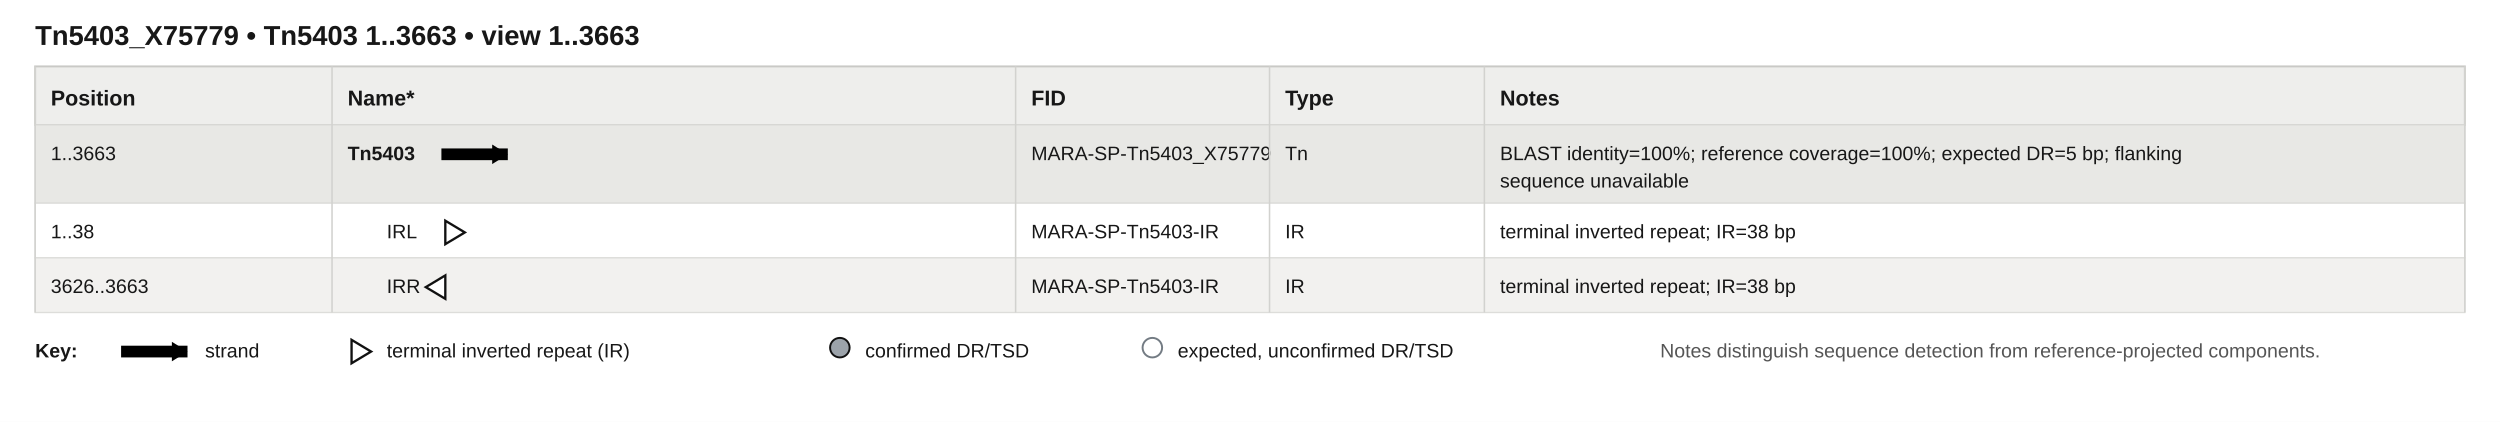
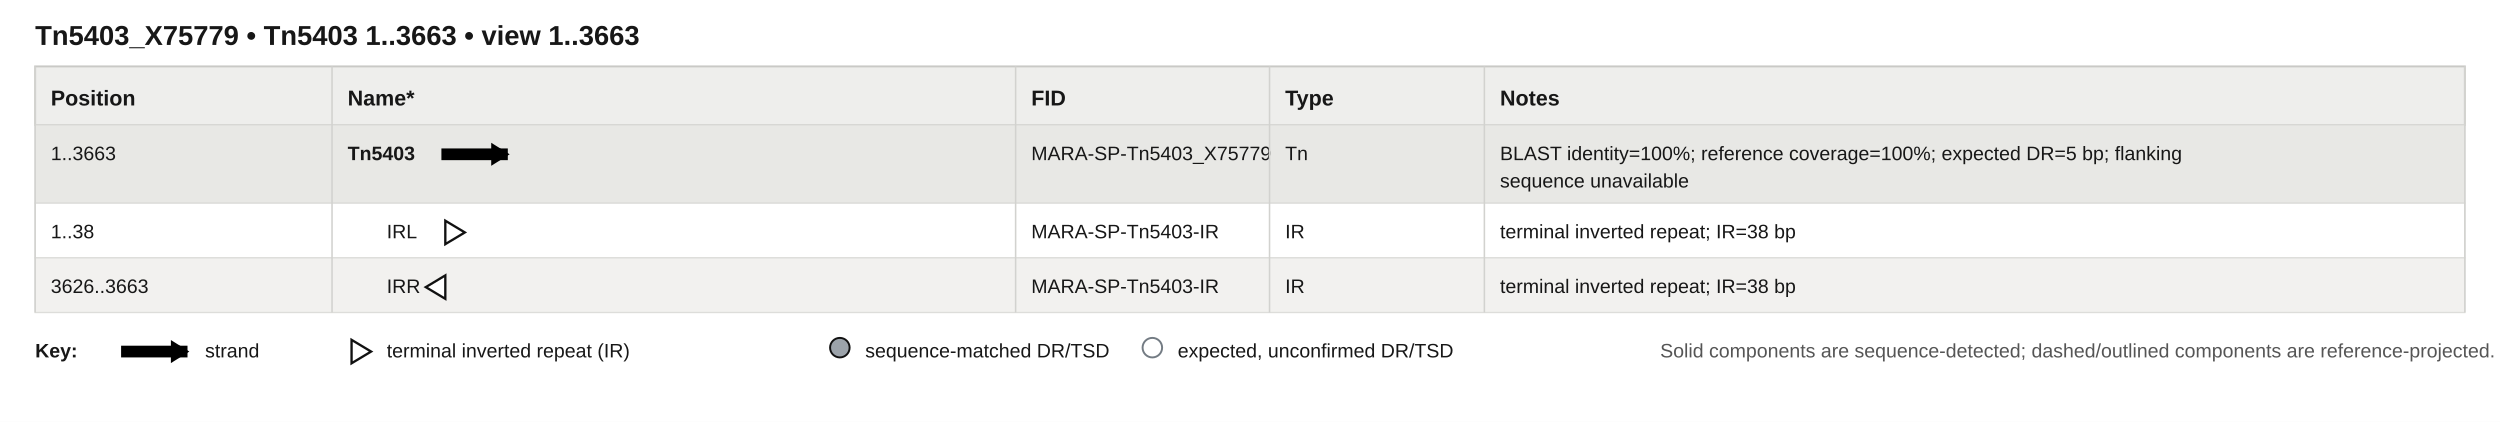
<svg xmlns="http://www.w3.org/2000/svg" width="1280" height="216" style="background:#fff;font-family:Arial,Helvetica,sans-serif">
  <rect x="0" y="0" width="1280" height="216" fill="#fff" />
  <text x="18.0" y="23.0" font-size="14" font-weight="bold" text-anchor="start" fill="#171717">Tn5403_X75779 • Tn5403 1..3663 • view 1..3663</text>
  <rect x="18" y="34" width="1244" height="30" fill="#eeeeec" stroke="#c9c9c6" />
  <text x="26.0" y="54.0" font-size="11" font-weight="bold" text-anchor="start" fill="#171717">Position</text>
  <text x="178.0" y="54.0" font-size="11" font-weight="bold" text-anchor="start" fill="#171717">Name*</text>
  <text x="528.0" y="54.0" font-size="11" font-weight="bold" text-anchor="start" fill="#171717">FID</text>
  <text x="658.0" y="54.0" font-size="11" font-weight="bold" text-anchor="start" fill="#171717">Type</text>
  <text x="768.0" y="54.0" font-size="11" font-weight="bold" text-anchor="start" fill="#171717">Notes</text>
  <rect x="18" y="64" width="1244" height="40" fill="#e8e8e5" stroke="#ddddda" stroke-width="0.7" />
  <text x="26.0" y="82.0" font-size="10" font-weight="normal" text-anchor="start" fill="#171717">1..3663</text>
  <text x="178.0" y="82.0" font-size="10" font-weight="bold" text-anchor="start" fill="#171717">Tn5403</text>
  <line x1="226.0" y1="79.0" x2="260.0" y2="79.0" stroke="#000" stroke-width="6" />
-   <polygon points="260.0,79.0 252.0,74.0 252.0,84.0" fill="#000" />
+   <polygon points="260.0,79.0 252.0,74.0 252.0,84.0" fill="#000000" stroke="#000" />
  <text x="528.0" y="82.0" font-size="10" font-weight="normal" text-anchor="start" fill="#171717">MARA-SP-Tn5403_X75779</text>
  <text x="658.0" y="82.0" font-size="10" font-weight="normal" text-anchor="start" fill="#171717">Tn</text>
  <text x="768.0" y="82.0" font-size="10" font-weight="normal" text-anchor="start" fill="#171717">BLAST identity=100%; reference coverage=100%; expected DR=5 bp; flanking</text>
  <text x="768.0" y="96.0" font-size="10" font-weight="normal" text-anchor="start" fill="#171717">sequence unavailable</text>
  <rect x="18" y="104" width="1244" height="28" fill="#ffffff" stroke="#ddddda" stroke-width="0.7" />
  <text x="26.0" y="122.0" font-size="10" font-weight="normal" text-anchor="start" fill="#171717">1..38</text>
  <text x="198.0" y="122.0" font-size="10" font-weight="normal" text-anchor="start" fill="#171717">IRL</text>
  <polygon points="228.0,113.0 238.0,119.0 228.0,125.0" fill="#fff" stroke="#111" stroke-width="1.2" />
  <text x="528.0" y="122.0" font-size="10" font-weight="normal" text-anchor="start" fill="#171717">MARA-SP-Tn5403-IR</text>
  <text x="658.0" y="122.0" font-size="10" font-weight="normal" text-anchor="start" fill="#171717">IR</text>
  <text x="768.0" y="122.0" font-size="10" font-weight="normal" text-anchor="start" fill="#171717">terminal inverted repeat; IR=38 bp</text>
  <rect x="18" y="132" width="1244" height="28" fill="#f2f1ef" stroke="#ddddda" stroke-width="0.7" />
  <text x="26.0" y="150.0" font-size="10" font-weight="normal" text-anchor="start" fill="#171717">3626..3663</text>
  <text x="198.0" y="150.0" font-size="10" font-weight="normal" text-anchor="start" fill="#171717">IRR</text>
  <polygon points="228.0,141.0 218.0,147.0 228.0,153.0" fill="#fff" stroke="#111" stroke-width="1.2" />
  <text x="528.0" y="150.0" font-size="10" font-weight="normal" text-anchor="start" fill="#171717">MARA-SP-Tn5403-IR</text>
  <text x="658.0" y="150.0" font-size="10" font-weight="normal" text-anchor="start" fill="#171717">IR</text>
  <text x="768.0" y="150.0" font-size="10" font-weight="normal" text-anchor="start" fill="#171717">terminal inverted repeat; IR=38 bp</text>
  <line x1="18" y1="34" x2="18" y2="160" stroke="#d2d2cf" stroke-width="0.8" />
  <line x1="170" y1="34" x2="170" y2="160" stroke="#d2d2cf" stroke-width="0.8" />
  <line x1="520" y1="34" x2="520" y2="160" stroke="#d2d2cf" stroke-width="0.8" />
  <line x1="650" y1="34" x2="650" y2="160" stroke="#d2d2cf" stroke-width="0.8" />
  <line x1="760" y1="34" x2="760" y2="160" stroke="#d2d2cf" stroke-width="0.8" />
  <line x1="1262" y1="34" x2="1262" y2="160" stroke="#d2d2cf" stroke-width="0.8" />
  <text x="18.0" y="183.0" font-size="10" font-weight="bold" text-anchor="start" fill="#171717">Key:</text>
  <line x1="62.0" y1="180.0" x2="96.0" y2="180.0" stroke="#000" stroke-width="6" />
-   <polygon points="96.0,180.0 88.0,175.0 88.0,185.0" fill="#000" />
+   <polygon points="96.0,180.0 88.0,175.0 88.0,185.0" fill="#000000" stroke="#000" />
  <text x="105.0" y="183.0" font-size="10" font-weight="normal" text-anchor="start" fill="#171717">strand</text>
  <polygon points="180.0,174.0 190.0,180.0 180.0,186.0" fill="#fff" stroke="#111" stroke-width="1.2" />
  <text x="198.0" y="183.0" font-size="10" font-weight="normal" text-anchor="start" fill="#171717">terminal inverted repeat (IR)</text>
  <circle cx="430" cy="178" r="5" fill="#9ca3aa" stroke="#111" />
-   <text x="443.0" y="183.0" font-size="10" font-weight="normal" text-anchor="start" fill="#171717">confirmed DR/TSD</text>
+   <text x="443.0" y="183.0" font-size="10" font-weight="normal" text-anchor="start" fill="#171717">sequence-matched DR/TSD</text>
  <circle cx="590" cy="178" r="5" fill="#fff" stroke="#737b83" />
  <text x="603.0" y="183.0" font-size="10" font-weight="normal" text-anchor="start" fill="#171717">expected, unconfirmed DR/TSD</text>
-   <text x="850.0" y="183.0" font-size="10" font-weight="normal" text-anchor="start" fill="#555555">Notes distinguish sequence detection from reference-projected components.</text>
+   <text x="850.0" y="183.0" font-size="10" font-weight="normal" text-anchor="start" fill="#555555">Solid components are sequence-detected; dashed/outlined components are reference-projected.</text>
</svg>
